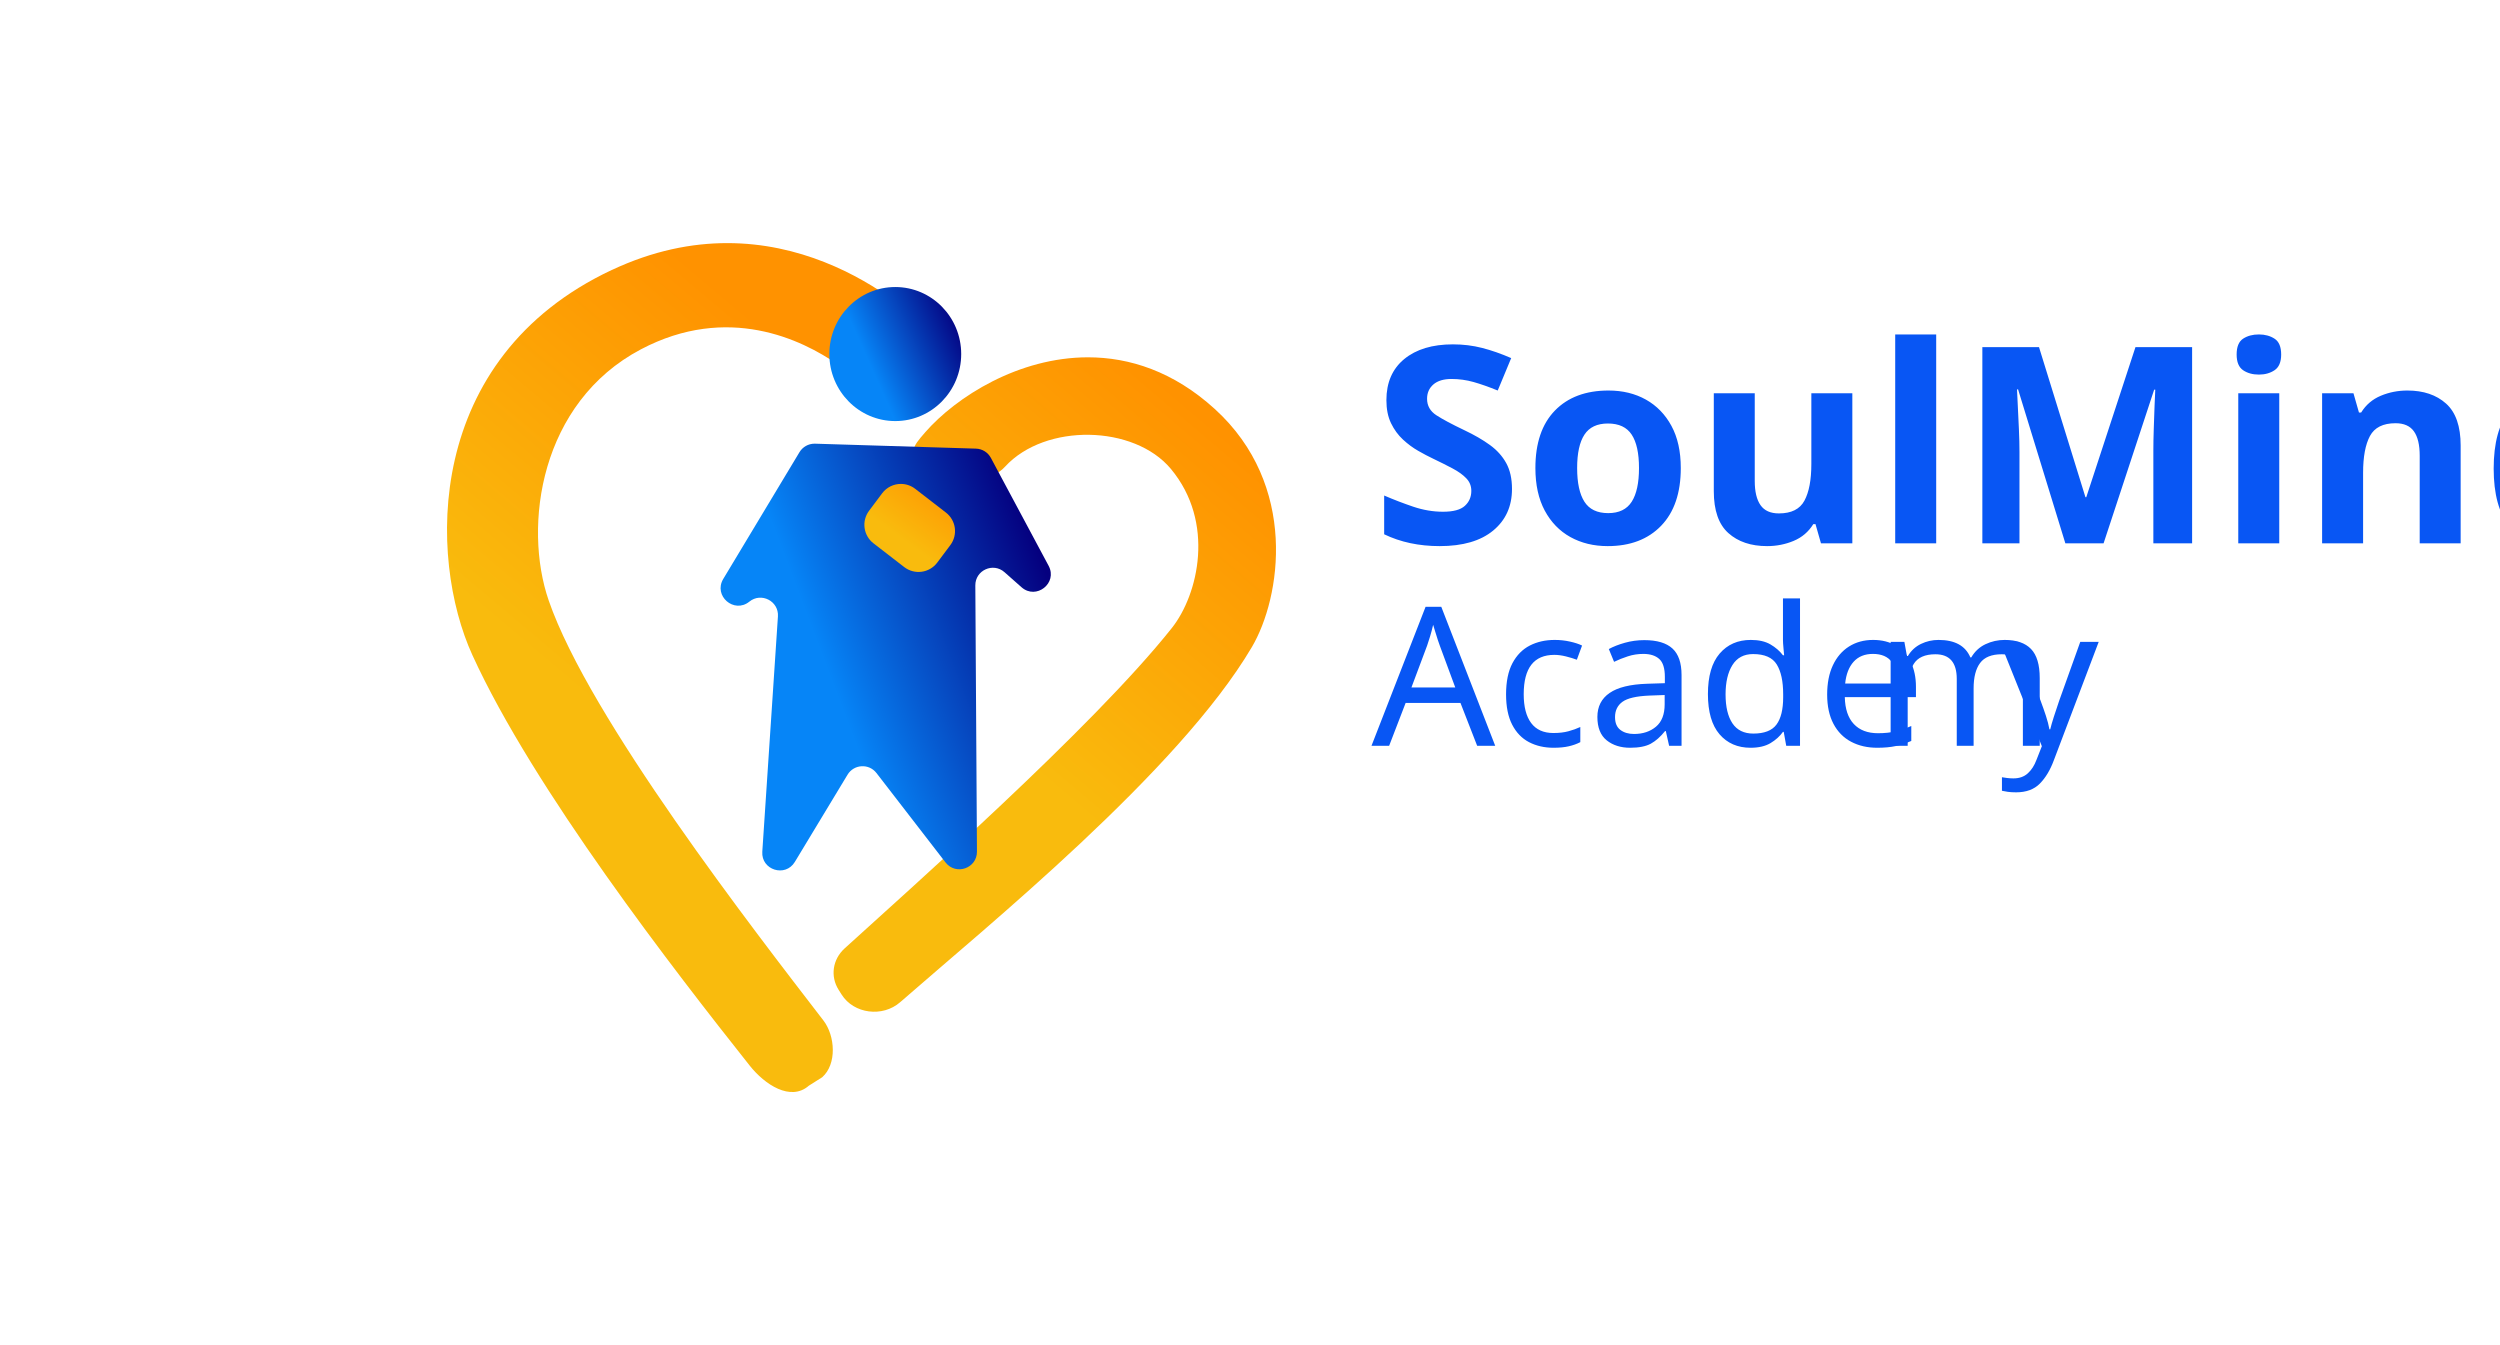
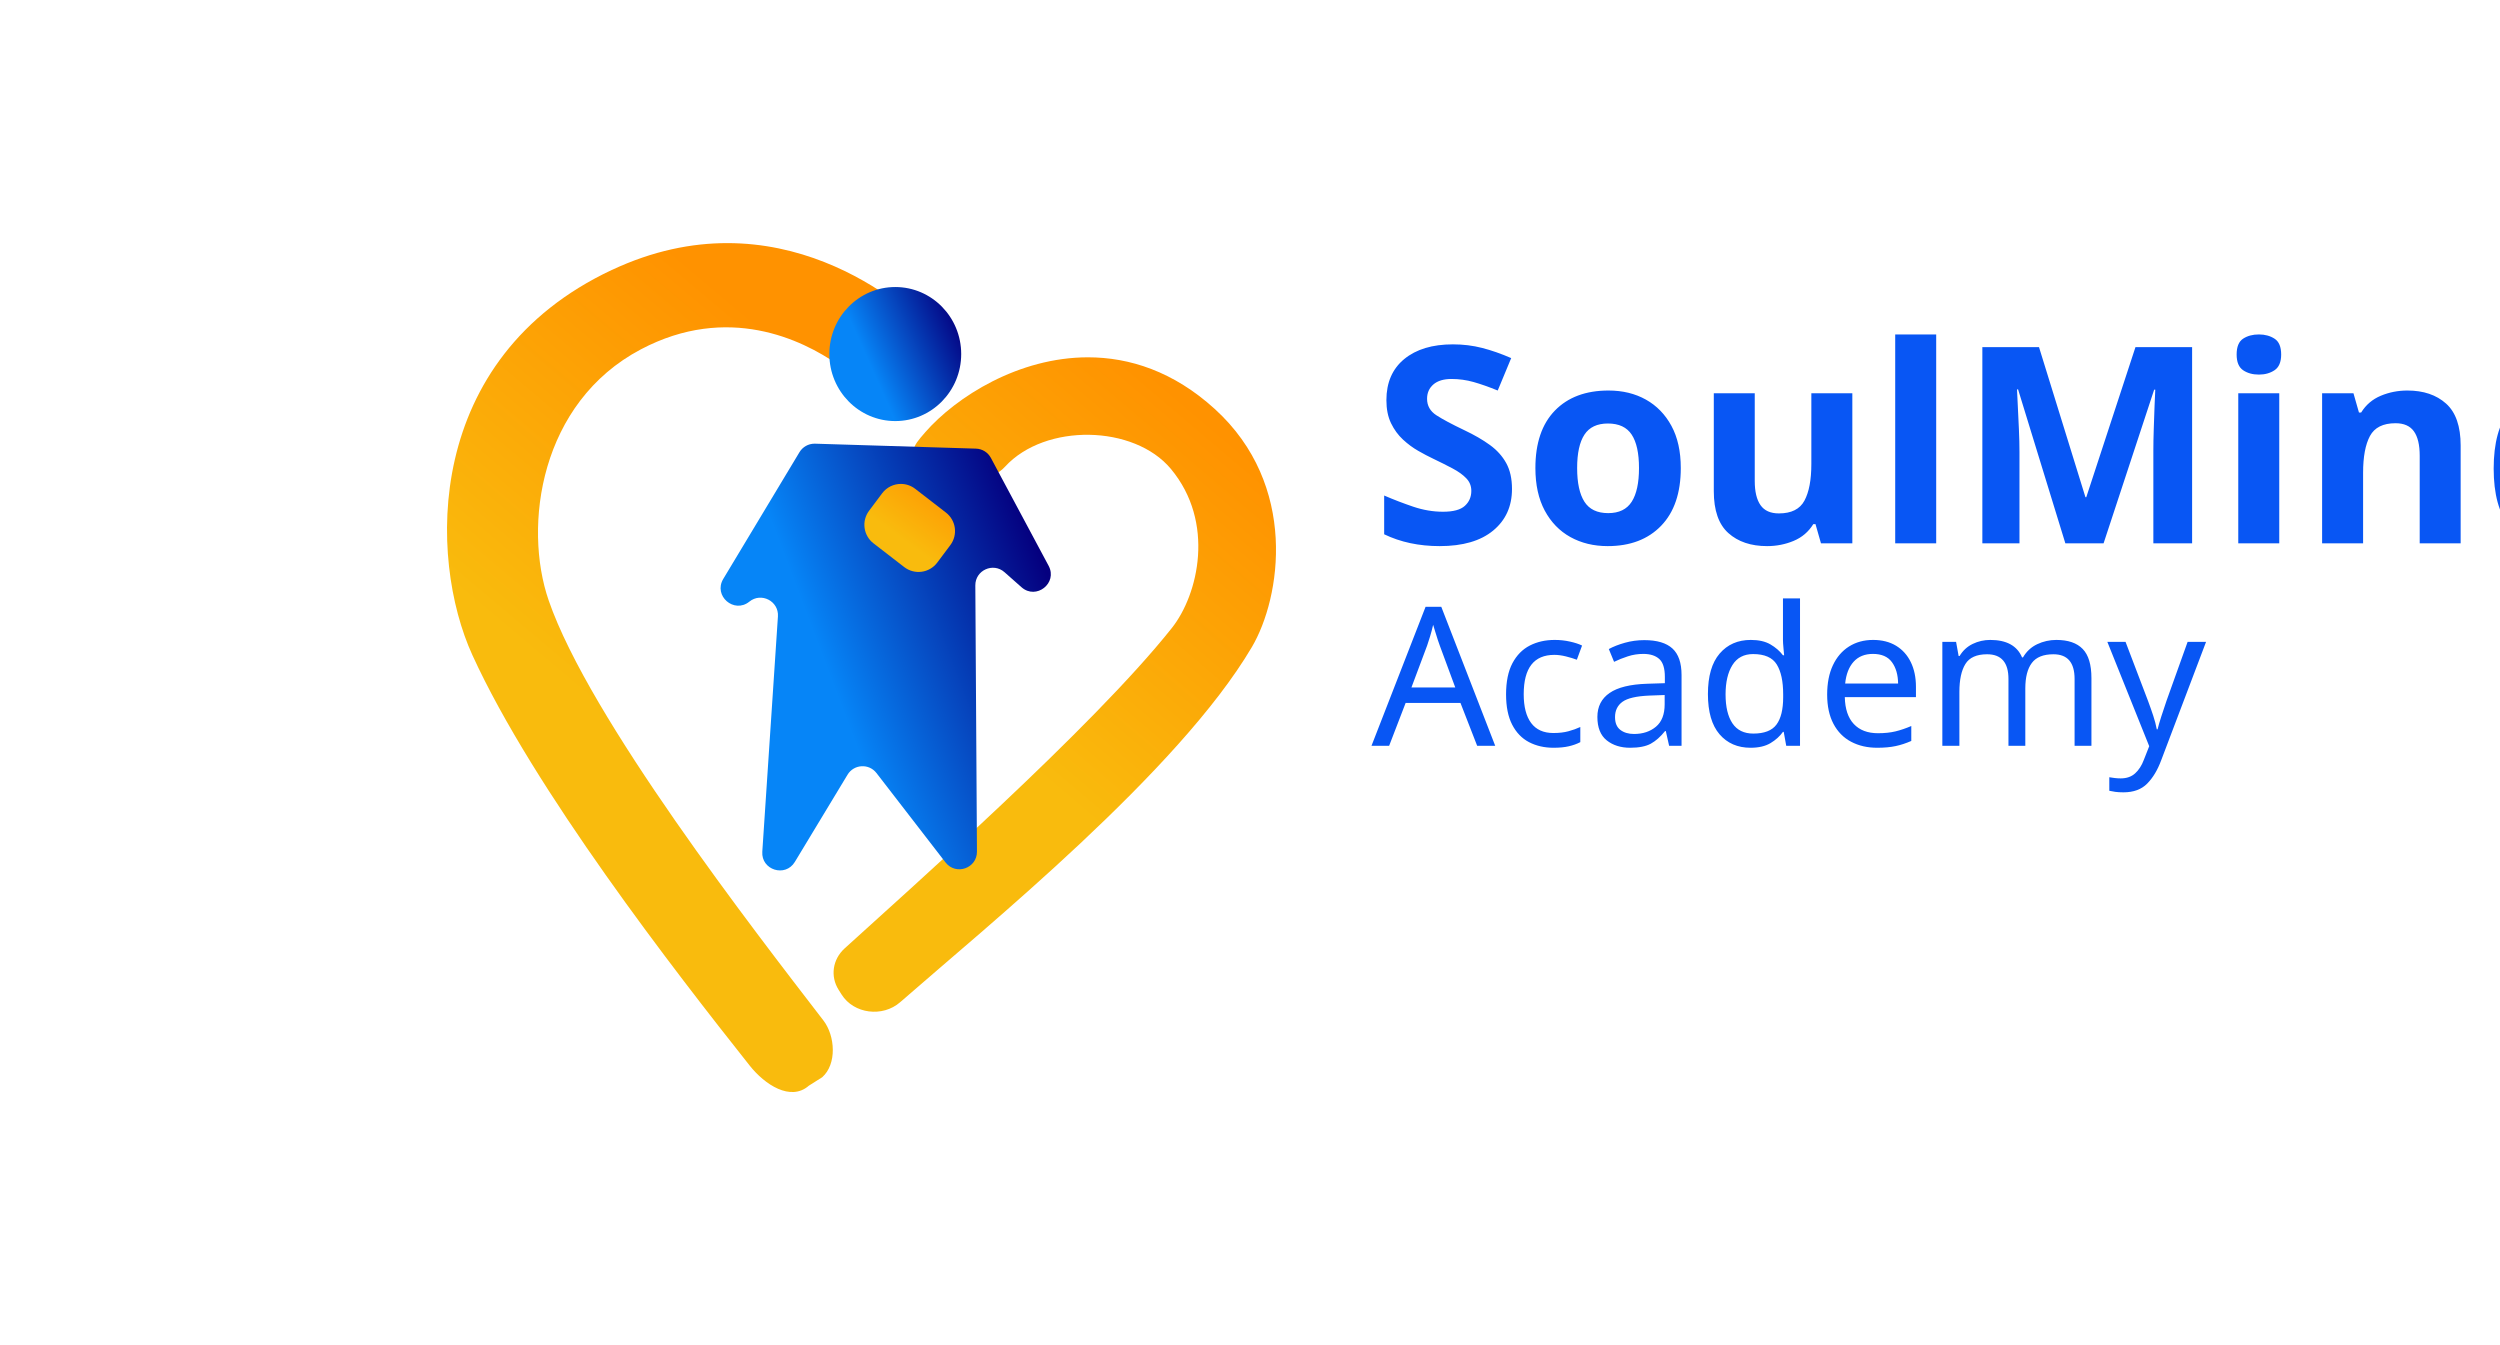
<svg xmlns="http://www.w3.org/2000/svg" id="Réteg_1" data-name="Réteg 1" viewBox="0 0 980.65 527.51">
  <defs>
    <style>
      .cls-1 {
        letter-spacing: -.02em;
      }

      .cls-2 {
        clip-path: url(#clippath-4);
      }

      .cls-2, .cls-3, .cls-4, .cls-5, .cls-6, .cls-7 {
        fill: none;
      }

      .cls-3 {
        clip-path: url(#clippath-2);
      }

      .cls-8 {
        font-family: TwCenMT-Regular, 'Tw Cen MT';
        font-size: 76.06px;
      }

      .cls-8, .cls-9 {
        fill: #0856f4;
      }

      .cls-9 {
        font-family: TwCenMT-Bold, 'Tw Cen MT';
        font-size: 107.83px;
        font-weight: 700;
      }

      .cls-4 {
        clip-path: url(#clippath-3);
      }

      .cls-10 {
        fill: url(#Névtelen_színátmenet_5);
      }

      .cls-11 {
        fill: url(#Névtelen_színátmenet_2);
      }

      .cls-6 {
        clip-path: url(#clippath);
      }

      .cls-12 {
        fill: url(#Névtelen_színátmenet_4);
      }

      .cls-7 {
        clip-path: url(#clippath-1);
      }

      .cls-13 {
        fill: url(#Névtelen_színátmenet_3);
      }

      .cls-14 {
        fill: url(#Névtelen_színátmenet);
      }
    </style>
    <clipPath id="clippath">
      <path class="cls-5" d="m240.01,105.88c-73.91,34.73-72.06,113.1-54.71,151.09,24.06,52.67,79.2,123.73,108.8,161.05,5.85,7.38,15.99,14.16,23.18,7.85l5.22-3.3c5.83-5.12,5.14-16.23.5-22.27-27.21-35.37-91.81-118.57-107.76-164.73-10.16-29.4-3.33-77.7,36.16-98.54,34.09-17.99,63.2-3.8,77.15,5.89,5.69,3.95,13.49,4.16,19.36.44l2.08-1.31c9.08-5.74,9.45-17.81.8-24.08-14.17-10.28-37.09-22.61-65.51-22.61-13.9,0-29.12,2.95-45.27,10.54" />
    </clipPath>
    <linearGradient id="Névtelen_színátmenet" data-name="Névtelen színátmenet" x1="59.3" y1="581" x2="60.3" y2="581" gradientTransform="translate(-10566.32 105832.11) scale(181.7 -181.7)" gradientUnits="userSpaceOnUse">
      <stop offset="0" stop-color="#f9bb0d" />
      <stop offset=".14" stop-color="#f9bb0d" />
      <stop offset="1" stop-color="#ff9200" />
      <stop offset="1" stop-color="#ff9200" />
    </linearGradient>
    <clipPath id="clippath-1">
      <path class="cls-5" d="m362.87,169.63c-5.27,6.03-6.64,8.03.25,12.5l13.53,1.54c6.28,4.08,12.66,4.76,17.61-.63,15.77-17.17,50.62-16.41,65.03.89,17.44,20.93,10.8,49.28.37,62.42-31.24,39.36-104.18,103.57-128.38,125.7-4.7,4.3-5.65,10.93-2.33,16.2l1.19,1.89c4.78,7.56,16.06,9.02,22.96,2.98,33.59-29.41,109.25-90.61,137.95-139.29,11.46-19.44,18.32-63.54-14.58-93.44-16.15-14.68-33.4-20.22-49.68-20.23-27.14,0-51.61,15.38-63.94,29.48" />
    </clipPath>
    <linearGradient id="Névtelen_színátmenet_2" data-name="Névtelen színátmenet 2" x1="59.3" y1="580.79" x2="60.3" y2="580.79" gradientTransform="translate(-9931.08 101065.6) scale(173.55 -173.55)" gradientUnits="userSpaceOnUse">
      <stop offset="0" stop-color="#f9bb0d" />
      <stop offset=".14" stop-color="#f9bb0d" />
      <stop offset="1" stop-color="#ff9200" />
      <stop offset="1" stop-color="#ff9200" />
    </linearGradient>
    <clipPath id="clippath-2">
      <path class="cls-5" d="m325.32,138.88c0,14.52,11.58,26.29,25.86,26.29s25.86-11.77,25.86-26.29-11.58-26.29-25.86-26.29-25.86,11.77-25.86,26.29" />
    </clipPath>
    <linearGradient id="Névtelen_színátmenet_3" data-name="Névtelen színátmenet 3" x1="59.3" y1="580.95" x2="60.3" y2="580.95" gradientTransform="translate(-2739.62 30189.83) scale(51.73 -51.73)" gradientUnits="userSpaceOnUse">
      <stop offset="0" stop-color="#0685f7" />
      <stop offset=".24" stop-color="#0685f7" />
      <stop offset="1" stop-color="#05007f" />
    </linearGradient>
    <clipPath id="clippath-3">
      <path class="cls-5" d="m313.6,177.38l-29.9,49.72c-3.97,6.61,4.25,13.75,10.24,8.9,4.67-3.79,11.61-.19,11.21,5.8l-6.13,92.28c-.48,7.2,9.03,10.19,12.76,4.02l20.68-34.22c2.5-4.14,8.38-4.48,11.34-.65l27.09,35.07c4.03,5.21,12.37,2.34,12.33-4.25l-.64-104.4c-.04-5.96,6.99-9.15,11.45-5.2l6.67,5.9c5.75,5.09,14.26-1.63,10.64-8.4l-22.66-42.34c-1.16-2.17-3.4-3.56-5.86-3.63l-63.11-1.94c-.07,0-.14,0-.21,0-2.41,0-4.65,1.26-5.9,3.34" />
    </clipPath>
    <linearGradient id="Névtelen_színátmenet_4" data-name="Névtelen színátmenet 4" x1="59.3" y1="580.94" x2="60.3" y2="580.94" gradientTransform="translate(-7561.48 77142.82) scale(132.34 -132.34)" gradientUnits="userSpaceOnUse">
      <stop offset="0" stop-color="#0685f7" />
      <stop offset=".29" stop-color="#0685f7" />
      <stop offset="1" stop-color="#05007f" />
    </linearGradient>
    <clipPath id="clippath-4">
      <path class="cls-5" d="m346.03,193.5l-5.14,6.87c-3,4.01-2.23,9.69,1.74,12.75l12.06,9.32c4.05,3.13,9.89,2.34,12.96-1.76l5.14-6.87c3-4.01,2.23-9.69-1.74-12.75l-12.06-9.32c-1.67-1.29-3.65-1.92-5.6-1.92-2.79,0-5.55,1.27-7.36,3.68" />
    </clipPath>
    <linearGradient id="Névtelen_színátmenet_5" data-name="Névtelen színátmenet 5" x1="59.3" y1="580.94" x2="60.3" y2="580.94" gradientTransform="translate(-1761.03 20858.55) scale(35.55 -35.55)" gradientUnits="userSpaceOnUse">
      <stop offset="0" stop-color="#f9bb0d" />
      <stop offset=".14" stop-color="#f9bb0d" />
      <stop offset="1" stop-color="#ff9200" />
      <stop offset="1" stop-color="#ff9200" />
    </linearGradient>
  </defs>
  <g class="cls-6">
    <rect class="cls-14" x="71.76" y="81.17" width="382.01" height="365.18" transform="translate(-108.32 293.94) rotate(-49.76)" />
  </g>
  <g class="cls-7">
    <rect class="cls-11" x="259.34" y="115.78" width="316.34" height="307.73" transform="translate(-58.33 413.17) rotate(-49.64)" />
  </g>
  <g class="cls-3">
    <rect class="cls-13" x="316.84" y="104.32" width="68.69" height="69.12" transform="translate(-26.09 155.57) rotate(-24.11)" />
  </g>
  <g class="cls-4">
    <rect class="cls-12" x="253.89" y="155.56" width="186.93" height="207.19" transform="translate(-69.45 140.43) rotate(-20.83)" />
  </g>
  <g class="cls-2">
    <rect class="cls-10" x="331.2" y="181.83" width="51.28" height="51.73" transform="translate(-22.23 371.33) rotate(-53.55)" />
  </g>
  <text class="cls-9" transform="translate(538 213.14)">
    <tspan x="0" y="0">SoulMind</tspan>
  </text>
  <text class="cls-8" transform="translate(959.67 213.14)">
    <tspan x="0" y="0"> </tspan>
  </text>
  <text class="cls-8" transform="translate(537.98 292.55)">
-     <tspan x="0" y="0">Acade</tspan>
-     <tspan class="cls-1" x="197.17" y="0">m</tspan>
-     <tspan x="246.46" y="0">y </tspan>
+     <tspan x="0" y="0">Academy</tspan>
  </text>
</svg>
